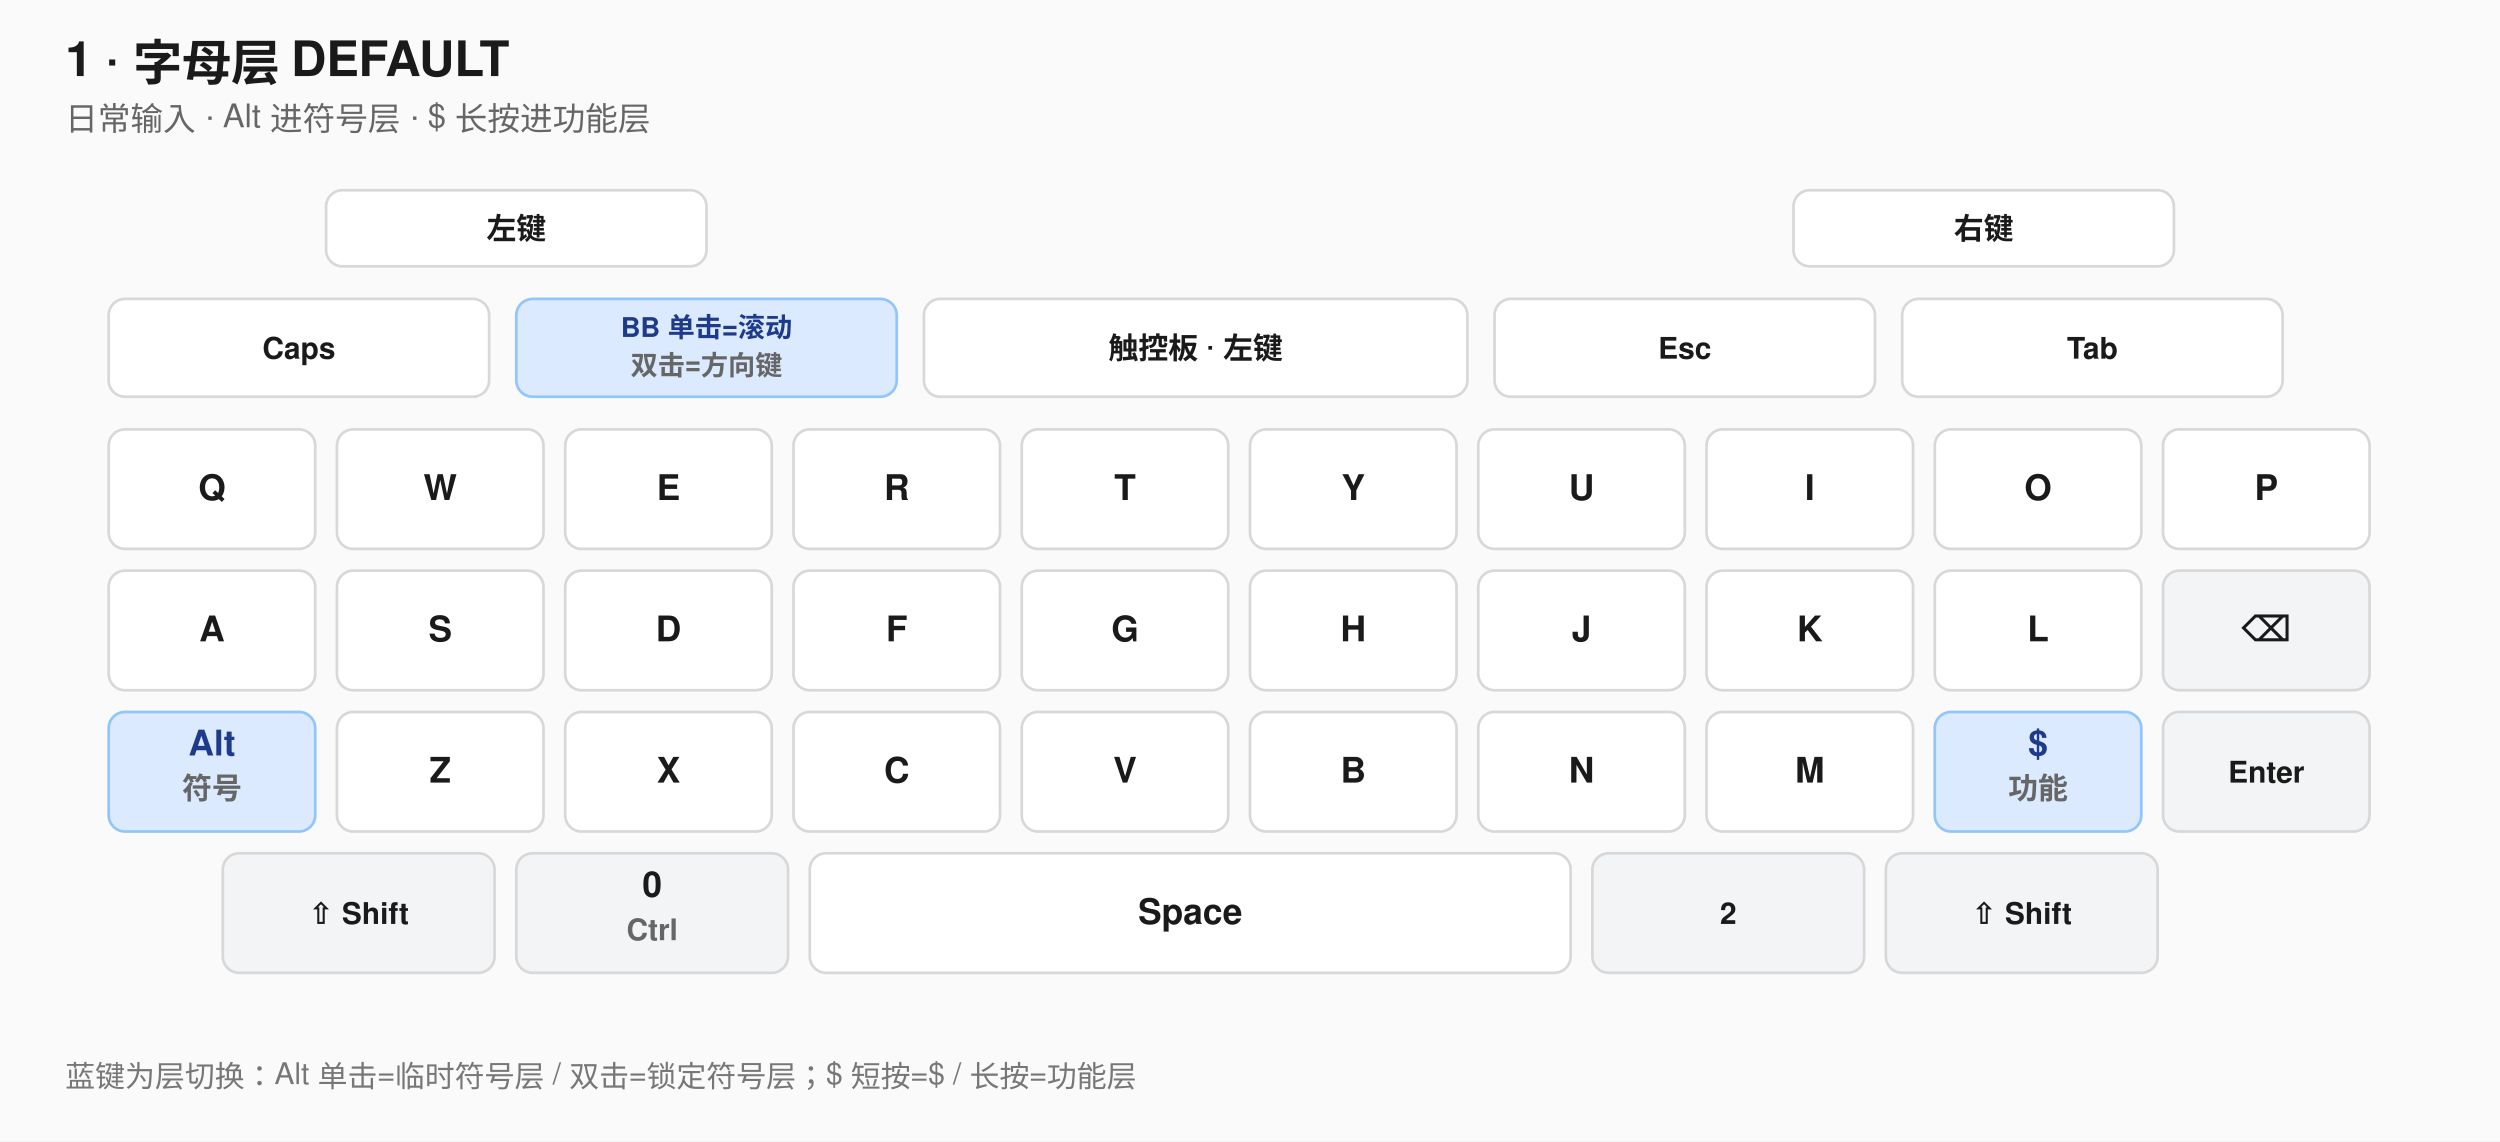
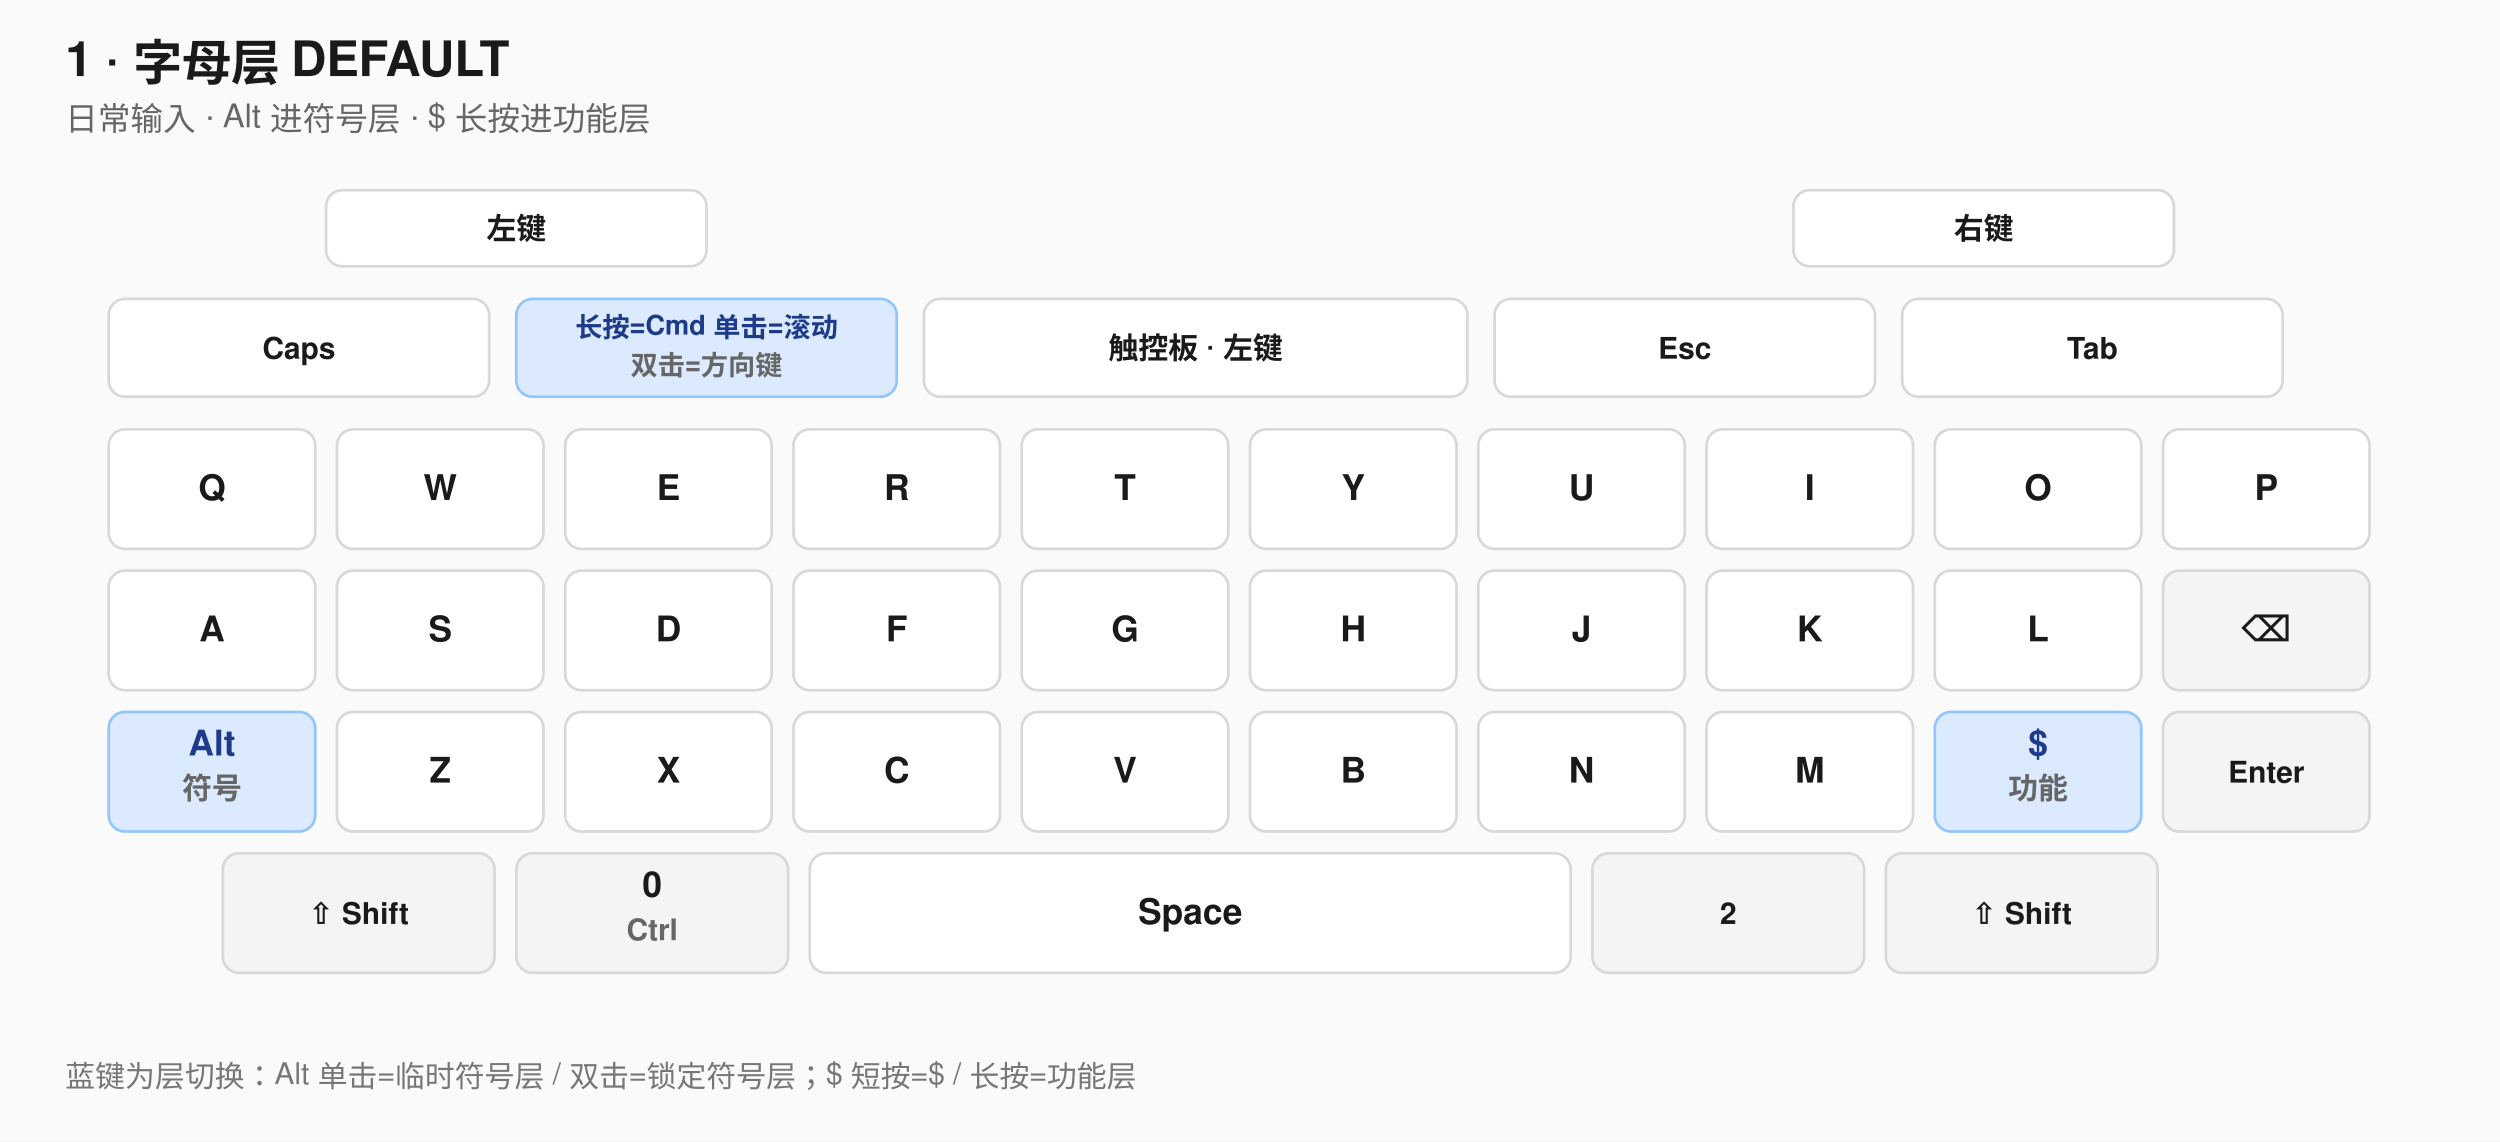
<svg xmlns="http://www.w3.org/2000/svg" width="920" height="420" viewBox="0 0 920 420" role="img">
  <rect width="920" height="420" fill="#fafafa" />
  <text x="24" y="28" fill="#1a1a1a" font-family="Helvetica, Arial, sans-serif" font-size="18" font-weight="700">1 · 字母层 DEFAULT</text>
  <text x="24" y="48" fill="#666666" font-family="Helvetica, Arial, sans-serif" font-size="12">日常输入 · Alt 进符号层 · $ 长按进功能层</text>
  <rect x="120" y="70" width="140" height="28" rx="6" fill="#ffffff" stroke="#d8d8d8" />
  <text x="190.0" y="88.0" text-anchor="middle" fill="#1a1a1a" font-family="Helvetica, Arial, sans-serif" font-size="11" font-weight="700">左键</text>
  <rect x="660" y="70" width="140" height="28" rx="6" fill="#ffffff" stroke="#d8d8d8" />
  <text x="730.0" y="88.0" text-anchor="middle" fill="#1a1a1a" font-family="Helvetica, Arial, sans-serif" font-size="11" font-weight="700">右键</text>
  <rect x="40" y="110" width="140" height="36" rx="6" fill="#ffffff" stroke="#d8d8d8" />
  <text x="110.0" y="132.0" text-anchor="middle" fill="#1a1a1a" font-family="Helvetica, Arial, sans-serif" font-size="11" font-weight="700">Caps</text>
  <rect x="190" y="110" width="140" height="36" rx="6" fill="#dbeafe" stroke="#93c5fd" />
-   <text x="260.0" y="124.0" text-anchor="middle" fill="#1e3a8a" font-family="Helvetica, Arial, sans-serif" font-size="10" font-weight="700">BB 单击=滚动</text>
+   <text x="260.0" y="124.0" text-anchor="middle" fill="#1e3a8a" font-family="Helvetica, Arial, sans-serif" font-size="10" font-weight="700">长按=Cmd 单击=滚动</text>
  <text x="260.0" y="138.0" text-anchor="middle" fill="#666666" font-family="Helvetica, Arial, sans-serif" font-size="10" font-weight="600">双击=方向键</text>
  <rect x="340" y="110" width="200" height="36" rx="6" fill="#ffffff" stroke="#d8d8d8" />
  <text x="440.0" y="132.0" text-anchor="middle" fill="#1a1a1a" font-family="Helvetica, Arial, sans-serif" font-size="11" font-weight="700">触控板 · 左键</text>
  <rect x="550" y="110" width="140" height="36" rx="6" fill="#ffffff" stroke="#d8d8d8" />
  <text x="620.0" y="132.0" text-anchor="middle" fill="#1a1a1a" font-family="Helvetica, Arial, sans-serif" font-size="11" font-weight="700">Esc</text>
  <rect x="700" y="110" width="140" height="36" rx="6" fill="#ffffff" stroke="#d8d8d8" />
  <text x="770.0" y="132.0" text-anchor="middle" fill="#1a1a1a" font-family="Helvetica, Arial, sans-serif" font-size="11" font-weight="700">Tab</text>
  <rect x="40" y="158" width="76" height="44" rx="6" fill="#ffffff" stroke="#d8d8d8" />
  <text x="78.0" y="184.0" text-anchor="middle" fill="#1a1a1a" font-family="Helvetica, Arial, sans-serif" font-size="13" font-weight="700">Q</text>
  <rect x="124" y="158" width="76" height="44" rx="6" fill="#ffffff" stroke="#d8d8d8" />
  <text x="162.0" y="184.0" text-anchor="middle" fill="#1a1a1a" font-family="Helvetica, Arial, sans-serif" font-size="13" font-weight="700">W</text>
  <rect x="208" y="158" width="76" height="44" rx="6" fill="#ffffff" stroke="#d8d8d8" />
  <text x="246.0" y="184.0" text-anchor="middle" fill="#1a1a1a" font-family="Helvetica, Arial, sans-serif" font-size="13" font-weight="700">E</text>
  <rect x="292" y="158" width="76" height="44" rx="6" fill="#ffffff" stroke="#d8d8d8" />
  <text x="330.0" y="184.0" text-anchor="middle" fill="#1a1a1a" font-family="Helvetica, Arial, sans-serif" font-size="13" font-weight="700">R</text>
  <rect x="376" y="158" width="76" height="44" rx="6" fill="#ffffff" stroke="#d8d8d8" />
  <text x="414.0" y="184.0" text-anchor="middle" fill="#1a1a1a" font-family="Helvetica, Arial, sans-serif" font-size="13" font-weight="700">T</text>
  <rect x="460" y="158" width="76" height="44" rx="6" fill="#ffffff" stroke="#d8d8d8" />
  <text x="498.0" y="184.0" text-anchor="middle" fill="#1a1a1a" font-family="Helvetica, Arial, sans-serif" font-size="13" font-weight="700">Y</text>
  <rect x="544" y="158" width="76" height="44" rx="6" fill="#ffffff" stroke="#d8d8d8" />
  <text x="582.0" y="184.0" text-anchor="middle" fill="#1a1a1a" font-family="Helvetica, Arial, sans-serif" font-size="13" font-weight="700">U</text>
  <rect x="628" y="158" width="76" height="44" rx="6" fill="#ffffff" stroke="#d8d8d8" />
  <text x="666.0" y="184.0" text-anchor="middle" fill="#1a1a1a" font-family="Helvetica, Arial, sans-serif" font-size="13" font-weight="700">I</text>
  <rect x="712" y="158" width="76" height="44" rx="6" fill="#ffffff" stroke="#d8d8d8" />
  <text x="750.0" y="184.0" text-anchor="middle" fill="#1a1a1a" font-family="Helvetica, Arial, sans-serif" font-size="13" font-weight="700">O</text>
  <rect x="796" y="158" width="76" height="44" rx="6" fill="#ffffff" stroke="#d8d8d8" />
  <text x="834.0" y="184.0" text-anchor="middle" fill="#1a1a1a" font-family="Helvetica, Arial, sans-serif" font-size="13" font-weight="700">P</text>
  <rect x="40" y="210" width="76" height="44" rx="6" fill="#ffffff" stroke="#d8d8d8" />
  <text x="78.0" y="236.0" text-anchor="middle" fill="#1a1a1a" font-family="Helvetica, Arial, sans-serif" font-size="13" font-weight="700">A</text>
  <rect x="124" y="210" width="76" height="44" rx="6" fill="#ffffff" stroke="#d8d8d8" />
  <text x="162.0" y="236.0" text-anchor="middle" fill="#1a1a1a" font-family="Helvetica, Arial, sans-serif" font-size="13" font-weight="700">S</text>
  <rect x="208" y="210" width="76" height="44" rx="6" fill="#ffffff" stroke="#d8d8d8" />
  <text x="246.0" y="236.0" text-anchor="middle" fill="#1a1a1a" font-family="Helvetica, Arial, sans-serif" font-size="13" font-weight="700">D</text>
  <rect x="292" y="210" width="76" height="44" rx="6" fill="#ffffff" stroke="#d8d8d8" />
  <text x="330.0" y="236.0" text-anchor="middle" fill="#1a1a1a" font-family="Helvetica, Arial, sans-serif" font-size="13" font-weight="700">F</text>
  <rect x="376" y="210" width="76" height="44" rx="6" fill="#ffffff" stroke="#d8d8d8" />
  <text x="414.0" y="236.0" text-anchor="middle" fill="#1a1a1a" font-family="Helvetica, Arial, sans-serif" font-size="13" font-weight="700">G</text>
  <rect x="460" y="210" width="76" height="44" rx="6" fill="#ffffff" stroke="#d8d8d8" />
  <text x="498.0" y="236.0" text-anchor="middle" fill="#1a1a1a" font-family="Helvetica, Arial, sans-serif" font-size="13" font-weight="700">H</text>
  <rect x="544" y="210" width="76" height="44" rx="6" fill="#ffffff" stroke="#d8d8d8" />
  <text x="582.0" y="236.0" text-anchor="middle" fill="#1a1a1a" font-family="Helvetica, Arial, sans-serif" font-size="13" font-weight="700">J</text>
  <rect x="628" y="210" width="76" height="44" rx="6" fill="#ffffff" stroke="#d8d8d8" />
  <text x="666.0" y="236.0" text-anchor="middle" fill="#1a1a1a" font-family="Helvetica, Arial, sans-serif" font-size="13" font-weight="700">K</text>
  <rect x="712" y="210" width="76" height="44" rx="6" fill="#ffffff" stroke="#d8d8d8" />
  <text x="750.0" y="236.0" text-anchor="middle" fill="#1a1a1a" font-family="Helvetica, Arial, sans-serif" font-size="13" font-weight="700">L</text>
  <rect x="796" y="210" width="76" height="44" rx="6" fill="#f3f4f6" stroke="#d8d8d8" />
  <text x="834.0" y="236.0" text-anchor="middle" fill="#1a1a1a" font-family="Helvetica, Arial, sans-serif" font-size="13" font-weight="700">⌫</text>
  <rect x="40" y="262" width="76" height="44" rx="6" fill="#dbeafe" stroke="#93c5fd" />
  <text x="78.0" y="278.0" text-anchor="middle" fill="#1e3a8a" font-family="Helvetica, Arial, sans-serif" font-size="13" font-weight="700">Alt</text>
  <text x="78.0" y="294.0" text-anchor="middle" fill="#666666" font-family="Helvetica, Arial, sans-serif" font-size="11" font-weight="600">符号</text>
  <rect x="124" y="262" width="76" height="44" rx="6" fill="#ffffff" stroke="#d8d8d8" />
  <text x="162.0" y="288.0" text-anchor="middle" fill="#1a1a1a" font-family="Helvetica, Arial, sans-serif" font-size="13" font-weight="700">Z</text>
  <rect x="208" y="262" width="76" height="44" rx="6" fill="#ffffff" stroke="#d8d8d8" />
  <text x="246.0" y="288.0" text-anchor="middle" fill="#1a1a1a" font-family="Helvetica, Arial, sans-serif" font-size="13" font-weight="700">X</text>
  <rect x="292" y="262" width="76" height="44" rx="6" fill="#ffffff" stroke="#d8d8d8" />
  <text x="330.0" y="288.0" text-anchor="middle" fill="#1a1a1a" font-family="Helvetica, Arial, sans-serif" font-size="13" font-weight="700">C</text>
  <rect x="376" y="262" width="76" height="44" rx="6" fill="#ffffff" stroke="#d8d8d8" />
  <text x="414.0" y="288.0" text-anchor="middle" fill="#1a1a1a" font-family="Helvetica, Arial, sans-serif" font-size="13" font-weight="700">V</text>
  <rect x="460" y="262" width="76" height="44" rx="6" fill="#ffffff" stroke="#d8d8d8" />
  <text x="498.0" y="288.0" text-anchor="middle" fill="#1a1a1a" font-family="Helvetica, Arial, sans-serif" font-size="13" font-weight="700">B</text>
  <rect x="544" y="262" width="76" height="44" rx="6" fill="#ffffff" stroke="#d8d8d8" />
  <text x="582.0" y="288.0" text-anchor="middle" fill="#1a1a1a" font-family="Helvetica, Arial, sans-serif" font-size="13" font-weight="700">N</text>
  <rect x="628" y="262" width="76" height="44" rx="6" fill="#ffffff" stroke="#d8d8d8" />
  <text x="666.0" y="288.0" text-anchor="middle" fill="#1a1a1a" font-family="Helvetica, Arial, sans-serif" font-size="13" font-weight="700">M</text>
  <rect x="712" y="262" width="76" height="44" rx="6" fill="#dbeafe" stroke="#93c5fd" />
  <text x="750.0" y="278.0" text-anchor="middle" fill="#1e3a8a" font-family="Helvetica, Arial, sans-serif" font-size="13" font-weight="700">$</text>
  <text x="750.0" y="294.0" text-anchor="middle" fill="#666666" font-family="Helvetica, Arial, sans-serif" font-size="11" font-weight="600">功能</text>
  <rect x="796" y="262" width="76" height="44" rx="6" fill="#f3f4f6" stroke="#d8d8d8" />
  <text x="834.0" y="288.0" text-anchor="middle" fill="#1a1a1a" font-family="Helvetica, Arial, sans-serif" font-size="11" font-weight="700">Enter</text>
  <rect x="82" y="314" width="100" height="44" rx="6" fill="#f3f4f6" stroke="#d8d8d8" />
  <text x="132.0" y="340.0" text-anchor="middle" fill="#1a1a1a" font-family="Helvetica, Arial, sans-serif" font-size="11" font-weight="700">⇧ Shift</text>
  <rect x="190" y="314" width="100" height="44" rx="6" fill="#f3f4f6" stroke="#d8d8d8" />
  <text x="240.0" y="330.0" text-anchor="middle" fill="#1a1a1a" font-family="Helvetica, Arial, sans-serif" font-size="13" font-weight="700">0</text>
  <text x="240.0" y="346.0" text-anchor="middle" fill="#666666" font-family="Helvetica, Arial, sans-serif" font-size="11" font-weight="600">Ctrl</text>
  <rect x="298" y="314" width="280" height="44" rx="6" fill="#ffffff" stroke="#d8d8d8" />
  <text x="438.0" y="340.0" text-anchor="middle" fill="#1a1a1a" font-family="Helvetica, Arial, sans-serif" font-size="13" font-weight="700">Space</text>
  <rect x="586" y="314" width="100" height="44" rx="6" fill="#f3f4f6" stroke="#d8d8d8" />
  <text x="636.0" y="340.0" text-anchor="middle" fill="#1a1a1a" font-family="Helvetica, Arial, sans-serif" font-size="11" font-weight="700">2</text>
  <rect x="694" y="314" width="100" height="44" rx="6" fill="#f3f4f6" stroke="#d8d8d8" />
  <text x="744.0" y="340.0" text-anchor="middle" fill="#1a1a1a" font-family="Helvetica, Arial, sans-serif" font-size="11" font-weight="700">⇧ Shift</text>
  <text x="24" y="400" fill="#777777" font-family="Helvetica, Arial, sans-serif" font-size="11">蓝键为层切换：Alt 单击=临时符号层 / 双击=锁定符号层；$ 短按=$ / 长按=功能层</text>
</svg>
